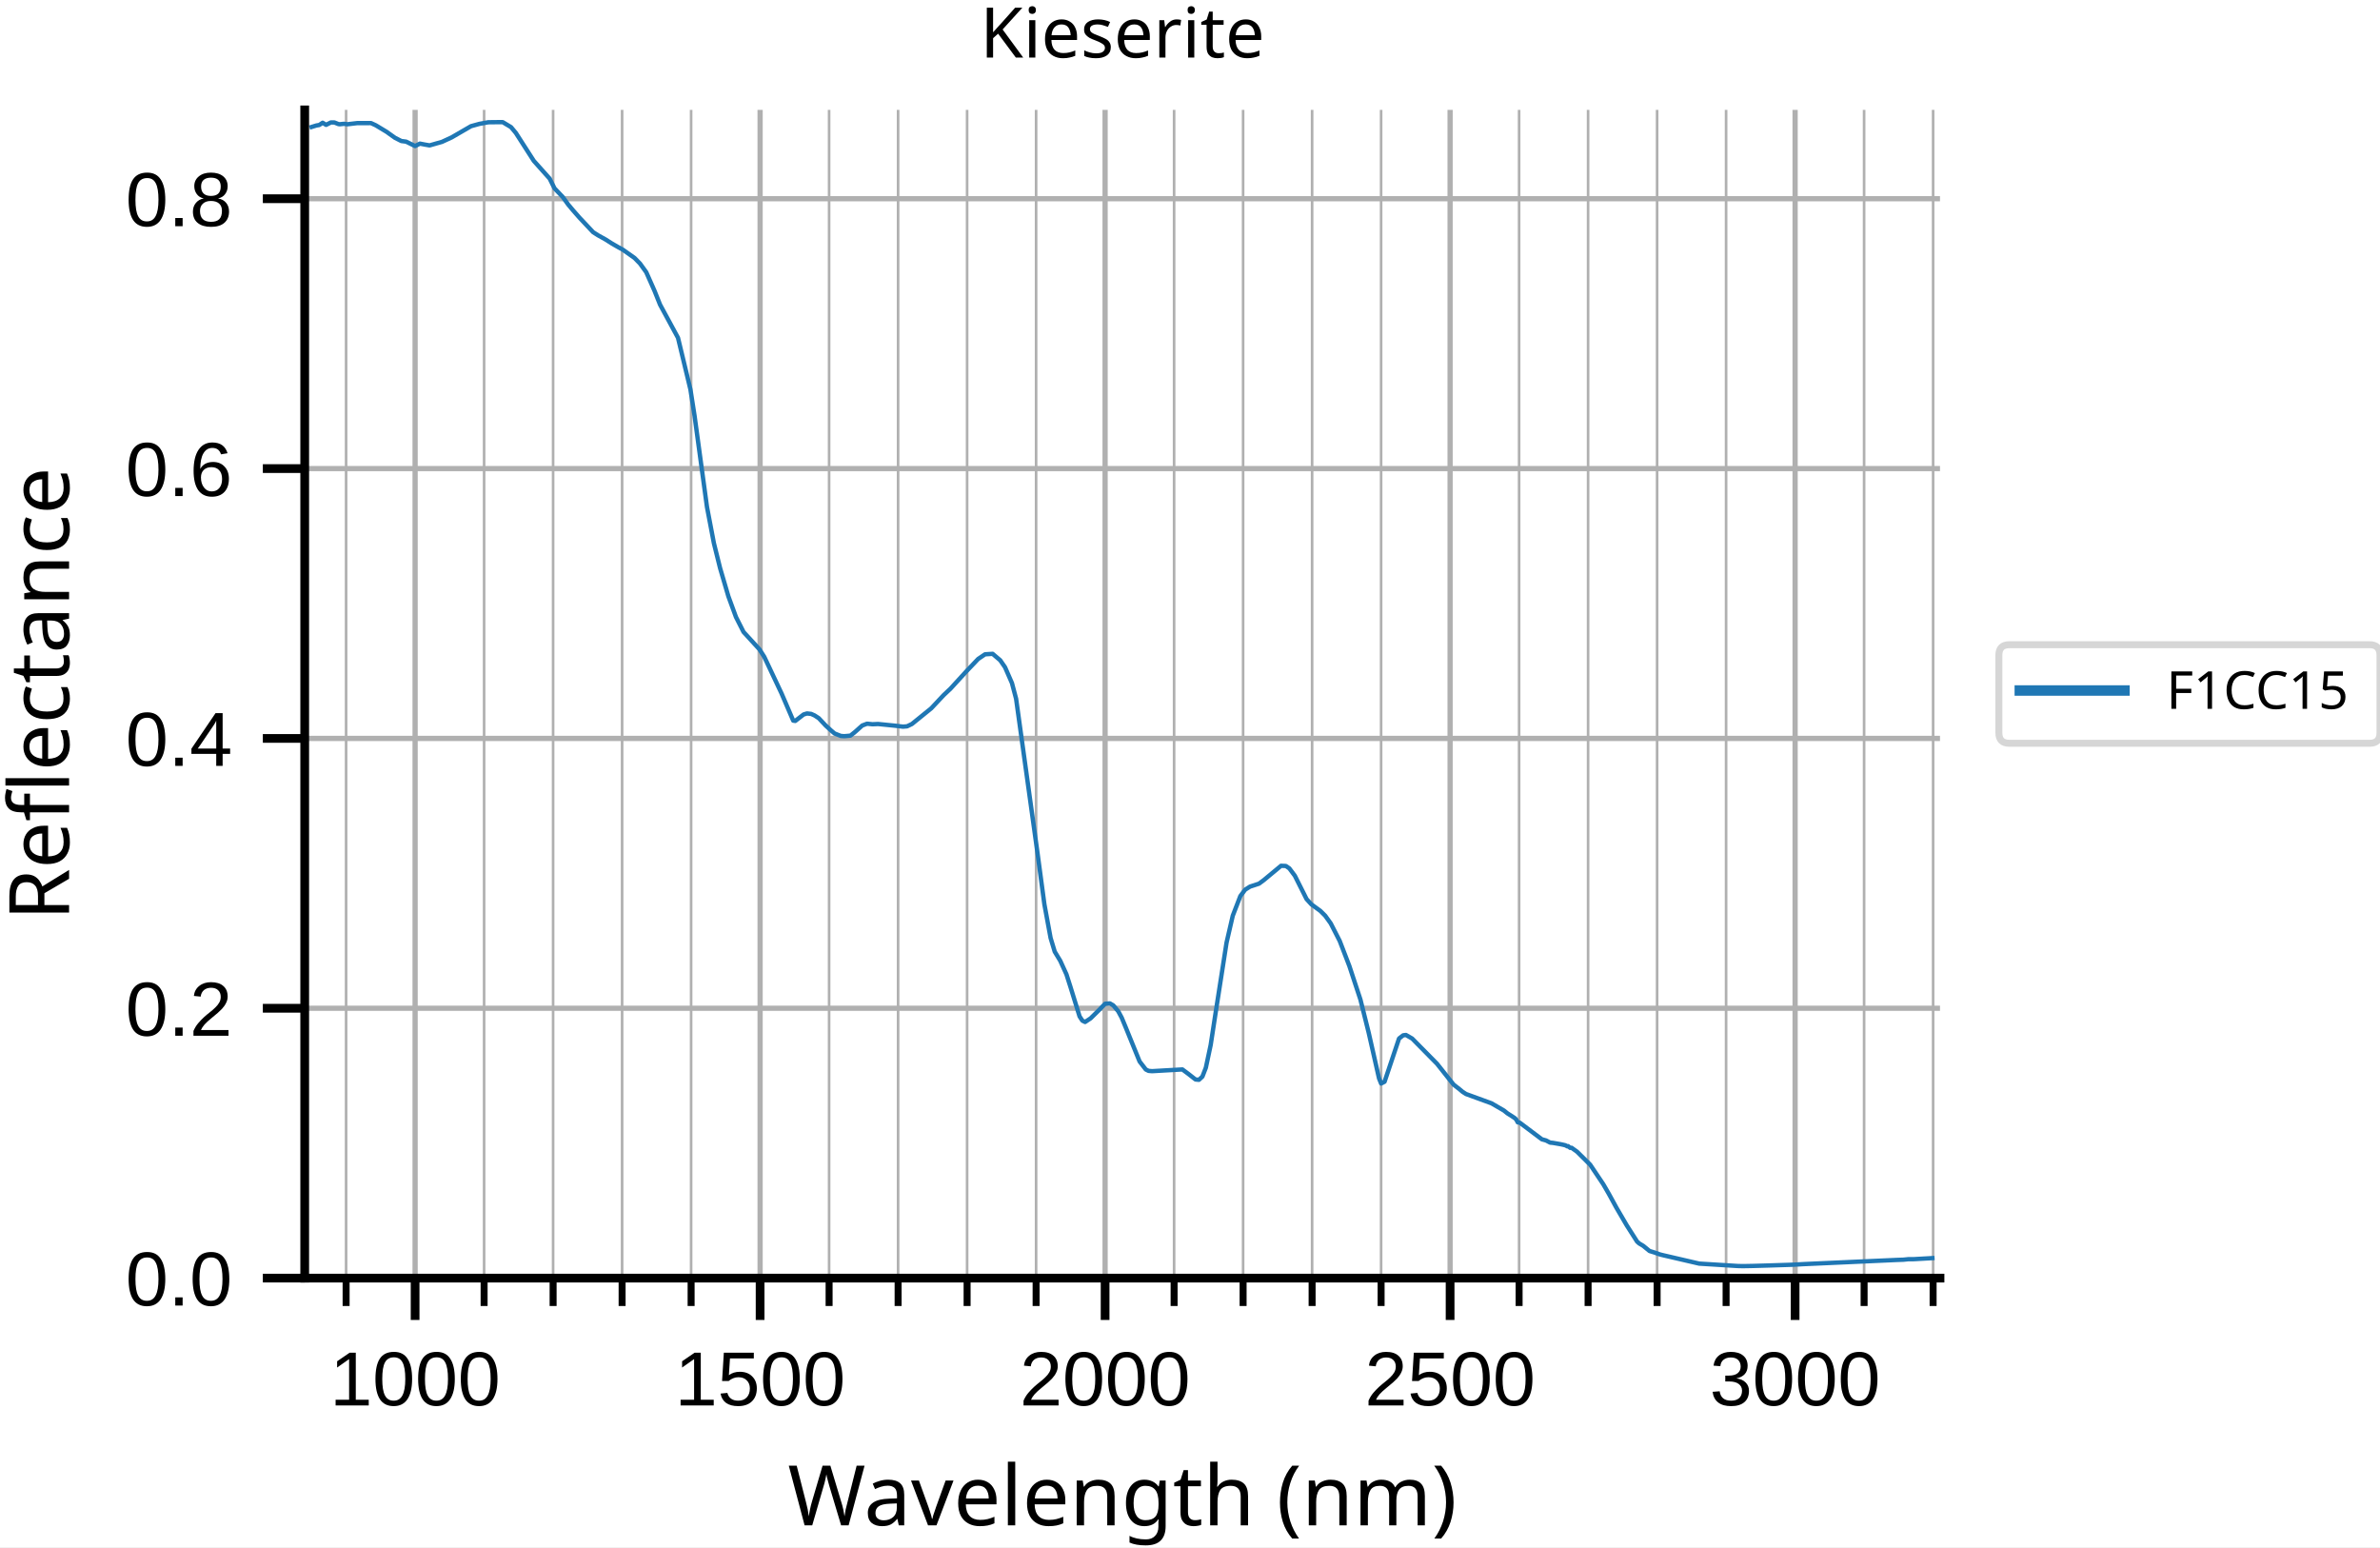
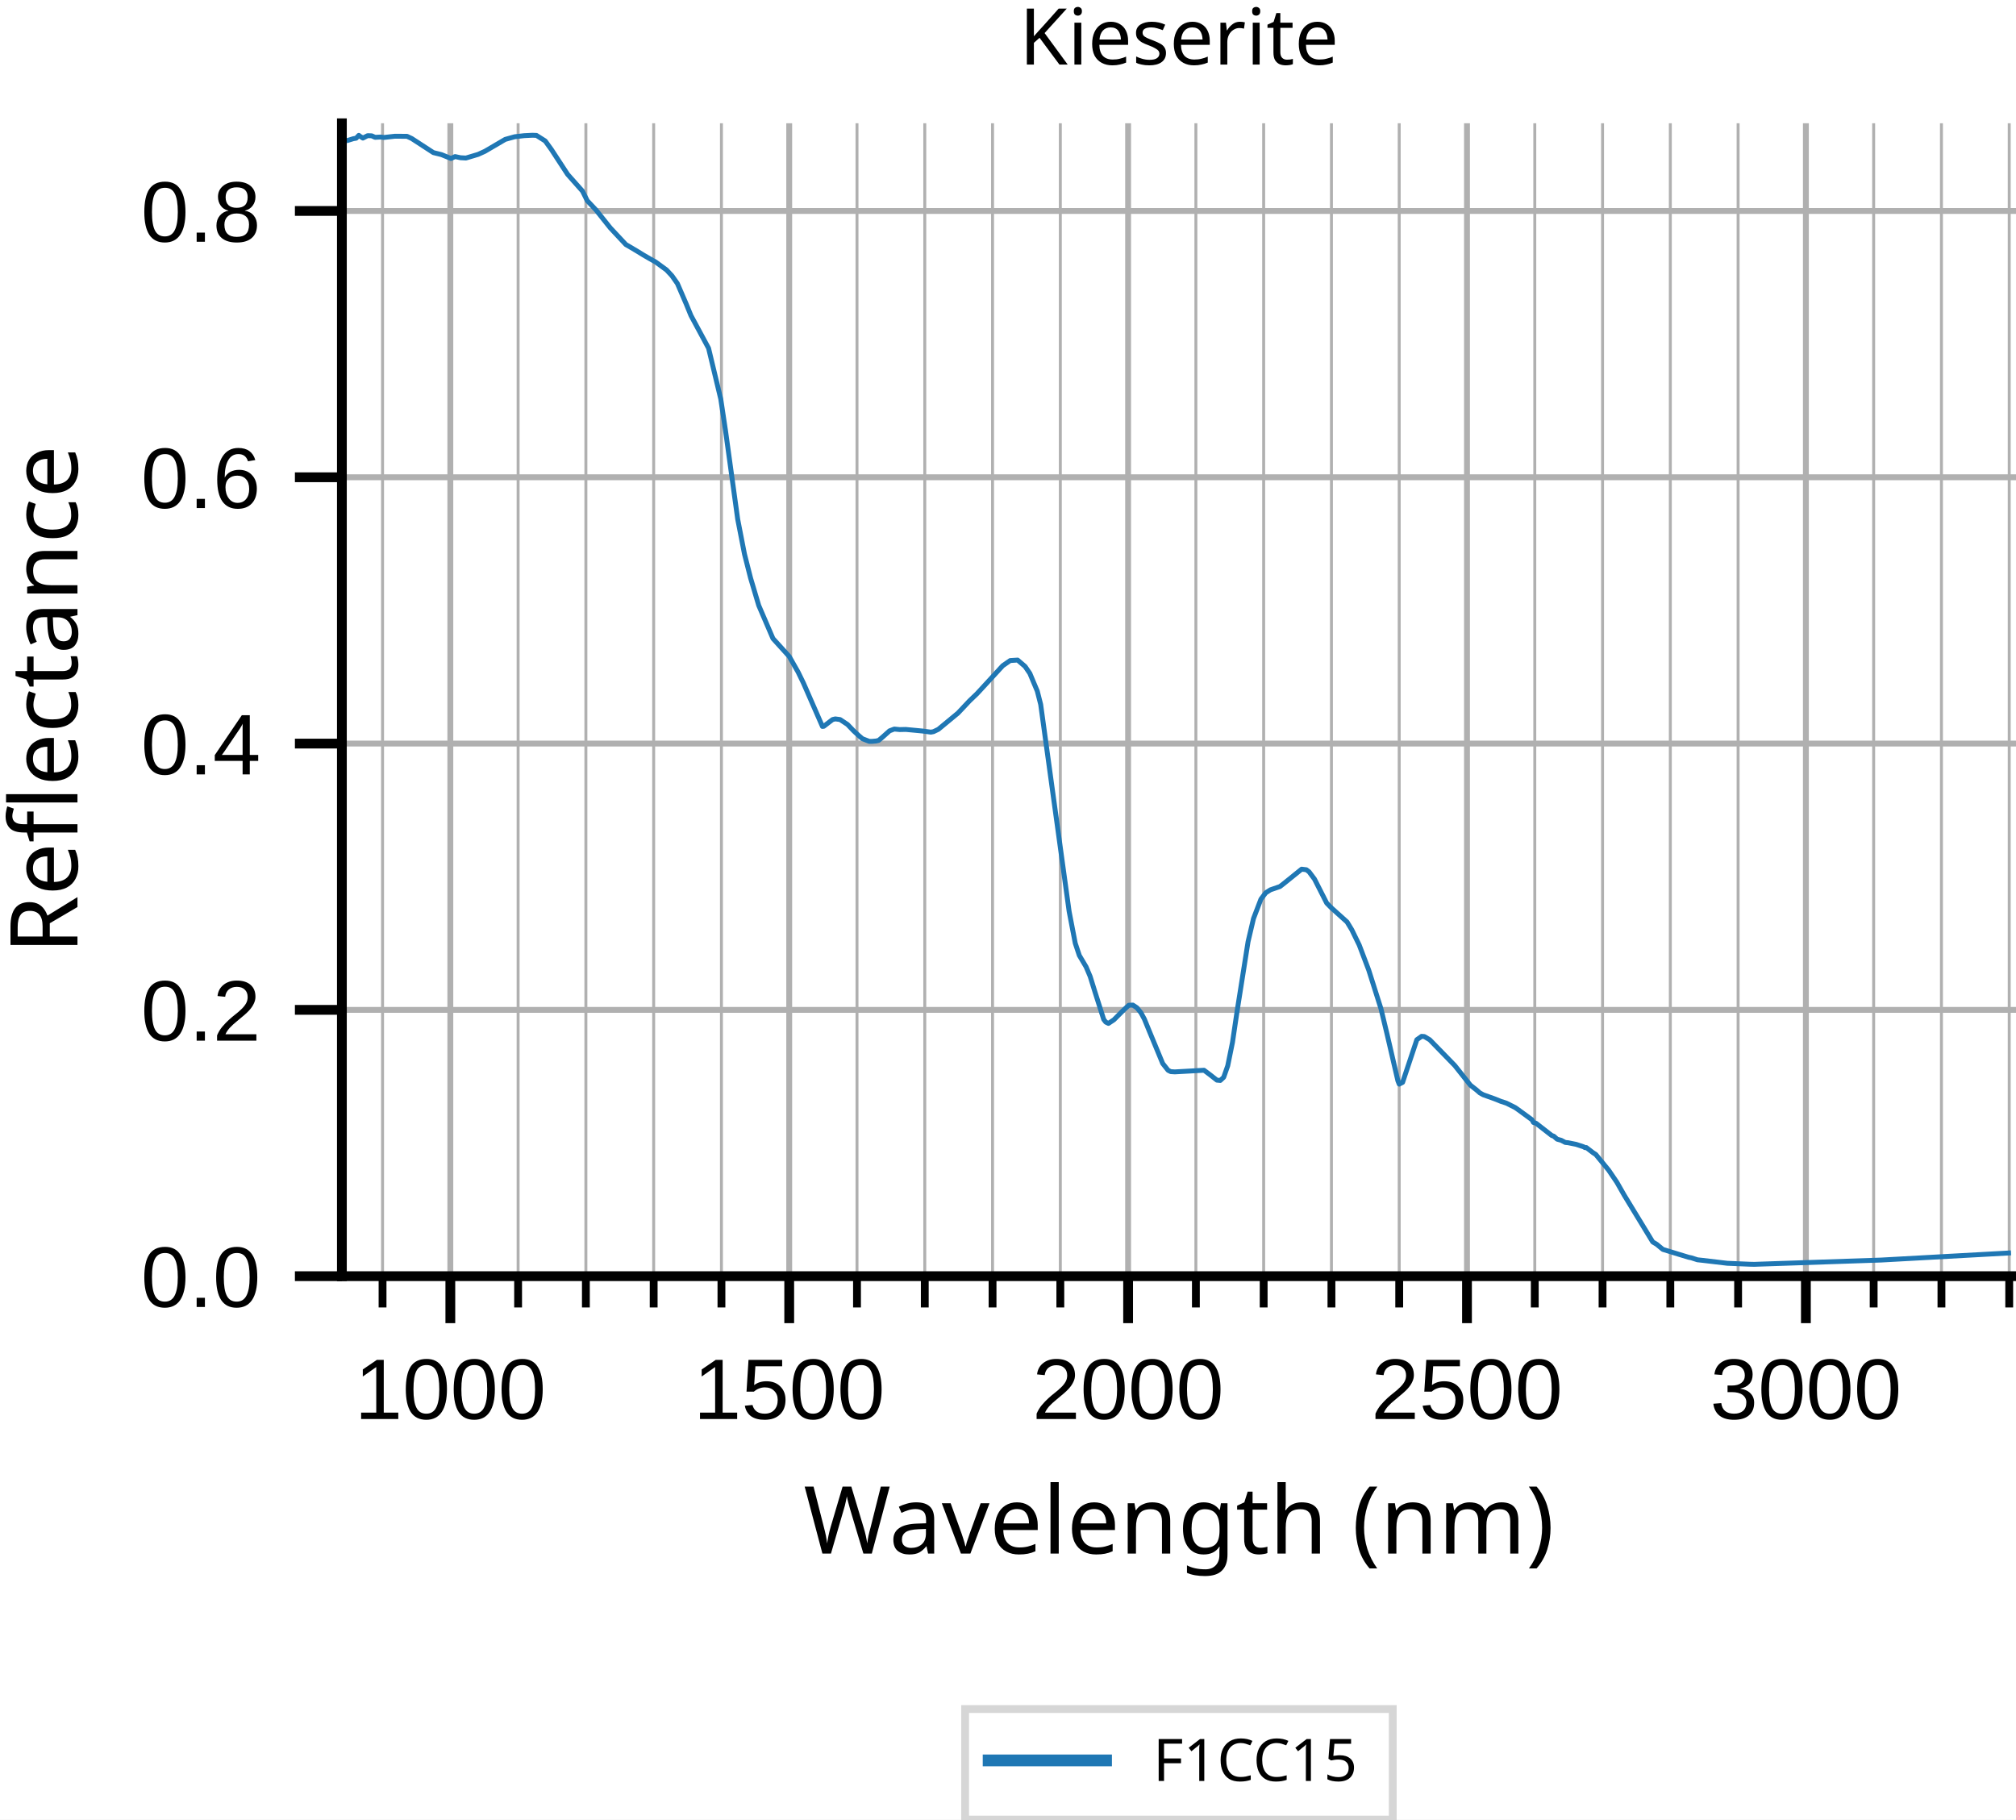
- <svg xmlns="http://www.w3.org/2000/svg" xmlns:xlink="http://www.w3.org/1999/xlink" width="272.854pt" height="177.363pt" viewBox="0 0 272.854 177.363" version="1.1">
+ <svg xmlns="http://www.w3.org/2000/svg" xmlns:xlink="http://www.w3.org/1999/xlink" width="205.989pt" height="185.929pt" viewBox="0 0 205.989 185.929" version="1.1">
  <defs>
    <style type="text/css">*{stroke-linejoin: round; stroke-linecap: butt}</style>
  </defs>
  <g id="figure_1">
    <g id="patch_1">
-       <path d="M 0 177.363  L 272.854 177.363  L 272.854 0  L 0 0  z " style="fill: #ffffff" />
+       <path d="M 0 185.929  L 205.989 185.929  L 205.989 0  L 0 0  z " style="fill: #ffffff" />
    </g>
    <g id="axes_1">
      <g id="patch_2">
-         <path d="M 34.933 146.524  L 222.411 146.524  L 222.411 12.598  L 34.933 12.598  z " style="fill: #ffffff" />
+         <path d="M 34.933 130.398  L 205.989 130.398  L 205.989 12.598  L 34.933 12.598  z " style="fill: #ffffff" />
      </g>
      <g id="matplotlib.axis_1">
        <g id="xtick_1">
          <g id="line2d_1">
-             <path d="M 47.59 146.524  L 47.59 12.598  " clip-path="url(#pbf1f41f7b0)" style="fill: none; stroke: #b0b0b0; stroke-width: 0.6; stroke-linecap: square" />
+             <path d="M 46.014 130.398  L 46.014 12.598  " clip-path="url(#pf1e2e0f430)" style="fill: none; stroke: #b0b0b0; stroke-width: 0.6; stroke-linecap: square" />
          </g>
          <g id="line2d_2">
            <defs>
-               <path id="m49139a54a5" d="M 0 0  L 0 4.8  " style="stroke: #000000" />
+               <path id="mc67150142f" d="M 0 0  L 0 4.8  " style="stroke: #000000" />
            </defs>
            <g>
-               <use xlink:href="#m49139a54a5" x="47.59" y="146.524" style="stroke: #000000" />
+               <use xlink:href="#mc67150142f" x="46.014" y="130.398" style="stroke: #000000" />
            </g>
          </g>
          <g id="text_1">
-             <text style="font: 8.8px 'Arial'; text-anchor: middle" x="47.59" y="161.123" transform="rotate(-0 47.58972 161.1231)">1000</text>
+             <text style="font: 8.8px 'Arial'; text-anchor: middle" x="46.014" y="144.997" transform="rotate(-0 46.01353 144.9971)">1000</text>
          </g>
        </g>
        <g id="xtick_2">
          <g id="line2d_3">
-             <path d="M 87.142 146.524  L 87.142 12.598  " clip-path="url(#pbf1f41f7b0)" style="fill: none; stroke: #b0b0b0; stroke-width: 0.6; stroke-linecap: square" />
+             <path d="M 80.64 130.398  L 80.64 12.598  " clip-path="url(#pf1e2e0f430)" style="fill: none; stroke: #b0b0b0; stroke-width: 0.6; stroke-linecap: square" />
          </g>
          <g id="line2d_4">
            <g>
-               <use xlink:href="#m49139a54a5" x="87.142" y="146.524" style="stroke: #000000" />
+               <use xlink:href="#mc67150142f" x="80.64" y="130.398" style="stroke: #000000" />
            </g>
          </g>
          <g id="text_2">
-             <text style="font: 8.8px 'Arial'; text-anchor: middle" x="87.142" y="161.123" transform="rotate(-0 87.14198 161.1231)">1500</text>
+             <text style="font: 8.8px 'Arial'; text-anchor: middle" x="80.64" y="144.997" transform="rotate(-0 80.64018 144.9971)">1500</text>
          </g>
        </g>
        <g id="xtick_3">
          <g id="line2d_5">
-             <path d="M 126.694 146.524  L 126.694 12.598  " clip-path="url(#pbf1f41f7b0)" style="fill: none; stroke: #b0b0b0; stroke-width: 0.6; stroke-linecap: square" />
+             <path d="M 115.267 130.398  L 115.267 12.598  " clip-path="url(#pf1e2e0f430)" style="fill: none; stroke: #b0b0b0; stroke-width: 0.6; stroke-linecap: square" />
          </g>
          <g id="line2d_6">
            <g>
-               <use xlink:href="#m49139a54a5" x="126.694" y="146.524" style="stroke: #000000" />
+               <use xlink:href="#mc67150142f" x="115.267" y="130.398" style="stroke: #000000" />
            </g>
          </g>
          <g id="text_3">
-             <text style="font: 8.8px 'Arial'; text-anchor: middle" x="126.694" y="161.123" transform="rotate(-0 126.6942 161.1231)">2000</text>
+             <text style="font: 8.8px 'Arial'; text-anchor: middle" x="115.267" y="144.997" transform="rotate(-0 115.2668 144.9971)">2000</text>
          </g>
        </g>
        <g id="xtick_4">
          <g id="line2d_7">
-             <path d="M 166.246 146.524  L 166.246 12.598  " clip-path="url(#pbf1f41f7b0)" style="fill: none; stroke: #b0b0b0; stroke-width: 0.6; stroke-linecap: square" />
+             <path d="M 149.893 130.398  L 149.893 12.598  " clip-path="url(#pf1e2e0f430)" style="fill: none; stroke: #b0b0b0; stroke-width: 0.6; stroke-linecap: square" />
          </g>
          <g id="line2d_8">
            <g>
-               <use xlink:href="#m49139a54a5" x="166.246" y="146.524" style="stroke: #000000" />
+               <use xlink:href="#mc67150142f" x="149.893" y="130.398" style="stroke: #000000" />
            </g>
          </g>
          <g id="text_4">
-             <text style="font: 8.8px 'Arial'; text-anchor: middle" x="166.246" y="161.123" transform="rotate(-0 166.2465 161.1231)">2500</text>
+             <text style="font: 8.8px 'Arial'; text-anchor: middle" x="149.893" y="144.997" transform="rotate(-0 149.8935 144.9971)">2500</text>
          </g>
        </g>
        <g id="xtick_5">
          <g id="line2d_9">
-             <path d="M 205.799 146.524  L 205.799 12.598  " clip-path="url(#pbf1f41f7b0)" style="fill: none; stroke: #b0b0b0; stroke-width: 0.6; stroke-linecap: square" />
+             <path d="M 184.52 130.398  L 184.52 12.598  " clip-path="url(#pf1e2e0f430)" style="fill: none; stroke: #b0b0b0; stroke-width: 0.6; stroke-linecap: square" />
          </g>
          <g id="line2d_10">
            <g>
-               <use xlink:href="#m49139a54a5" x="205.799" y="146.524" style="stroke: #000000" />
+               <use xlink:href="#mc67150142f" x="184.52" y="130.398" style="stroke: #000000" />
            </g>
          </g>
          <g id="text_5">
-             <text style="font: 8.8px 'Arial'; text-anchor: middle" x="205.799" y="161.123" transform="rotate(-0 205.7988 161.1231)">3000</text>
+             <text style="font: 8.8px 'Arial'; text-anchor: middle" x="184.52" y="144.997" transform="rotate(-0 184.5201 144.9971)">3000</text>
          </g>
        </g>
        <g id="xtick_6">
          <g id="line2d_11">
-             <path d="M 39.679 146.524  L 39.679 12.598  " clip-path="url(#pbf1f41f7b0)" style="fill: none; stroke: #b0b0b0; stroke-width: 0.3; stroke-linecap: square" />
+             <path d="M 39.088 130.398  L 39.088 12.598  " clip-path="url(#pf1e2e0f430)" style="fill: none; stroke: #b0b0b0; stroke-width: 0.3; stroke-linecap: square" />
          </g>
          <g id="line2d_12">
            <defs>
-               <path id="m432dbb001c" d="M 0 0  L 0 3.2  " style="stroke: #000000; stroke-width: 0.8" />
+               <path id="mbcbdd2ee97" d="M 0 0  L 0 3.2  " style="stroke: #000000; stroke-width: 0.8" />
            </defs>
            <g>
-               <use xlink:href="#m432dbb001c" x="39.679" y="146.524" style="stroke: #000000; stroke-width: 0.8" />
+               <use xlink:href="#mbcbdd2ee97" x="39.088" y="130.398" style="stroke: #000000; stroke-width: 0.8" />
            </g>
          </g>
        </g>
        <g id="xtick_7">
          <g id="line2d_13">
-             <path d="M 55.5 146.524  L 55.5 12.598  " clip-path="url(#pbf1f41f7b0)" style="fill: none; stroke: #b0b0b0; stroke-width: 0.3; stroke-linecap: square" />
+             <path d="M 52.939 130.398  L 52.939 12.598  " clip-path="url(#pf1e2e0f430)" style="fill: none; stroke: #b0b0b0; stroke-width: 0.3; stroke-linecap: square" />
          </g>
          <g id="line2d_14">
            <g>
-               <use xlink:href="#m432dbb001c" x="55.5" y="146.524" style="stroke: #000000; stroke-width: 0.8" />
+               <use xlink:href="#mbcbdd2ee97" x="52.939" y="130.398" style="stroke: #000000; stroke-width: 0.8" />
            </g>
          </g>
        </g>
        <g id="xtick_8">
          <g id="line2d_15">
-             <path d="M 63.411 146.524  L 63.411 12.598  " clip-path="url(#pbf1f41f7b0)" style="fill: none; stroke: #b0b0b0; stroke-width: 0.3; stroke-linecap: square" />
+             <path d="M 59.864 130.398  L 59.864 12.598  " clip-path="url(#pf1e2e0f430)" style="fill: none; stroke: #b0b0b0; stroke-width: 0.3; stroke-linecap: square" />
          </g>
          <g id="line2d_16">
            <g>
-               <use xlink:href="#m432dbb001c" x="63.411" y="146.524" style="stroke: #000000; stroke-width: 0.8" />
+               <use xlink:href="#mbcbdd2ee97" x="59.864" y="130.398" style="stroke: #000000; stroke-width: 0.8" />
            </g>
          </g>
        </g>
        <g id="xtick_9">
          <g id="line2d_17">
-             <path d="M 71.321 146.524  L 71.321 12.598  " clip-path="url(#pbf1f41f7b0)" style="fill: none; stroke: #b0b0b0; stroke-width: 0.3; stroke-linecap: square" />
+             <path d="M 66.79 130.398  L 66.79 12.598  " clip-path="url(#pf1e2e0f430)" style="fill: none; stroke: #b0b0b0; stroke-width: 0.3; stroke-linecap: square" />
          </g>
          <g id="line2d_18">
            <g>
-               <use xlink:href="#m432dbb001c" x="71.321" y="146.524" style="stroke: #000000; stroke-width: 0.8" />
+               <use xlink:href="#mbcbdd2ee97" x="66.79" y="130.398" style="stroke: #000000; stroke-width: 0.8" />
            </g>
          </g>
        </g>
        <g id="xtick_10">
          <g id="line2d_19">
-             <path d="M 79.232 146.524  L 79.232 12.598  " clip-path="url(#pbf1f41f7b0)" style="fill: none; stroke: #b0b0b0; stroke-width: 0.3; stroke-linecap: square" />
+             <path d="M 73.715 130.398  L 73.715 12.598  " clip-path="url(#pf1e2e0f430)" style="fill: none; stroke: #b0b0b0; stroke-width: 0.3; stroke-linecap: square" />
          </g>
          <g id="line2d_20">
            <g>
-               <use xlink:href="#m432dbb001c" x="79.232" y="146.524" style="stroke: #000000; stroke-width: 0.8" />
+               <use xlink:href="#mbcbdd2ee97" x="73.715" y="130.398" style="stroke: #000000; stroke-width: 0.8" />
            </g>
          </g>
        </g>
        <g id="xtick_11">
          <g id="line2d_21">
-             <path d="M 95.052 146.524  L 95.052 12.598  " clip-path="url(#pbf1f41f7b0)" style="fill: none; stroke: #b0b0b0; stroke-width: 0.3; stroke-linecap: square" />
+             <path d="M 87.566 130.398  L 87.566 12.598  " clip-path="url(#pf1e2e0f430)" style="fill: none; stroke: #b0b0b0; stroke-width: 0.3; stroke-linecap: square" />
          </g>
          <g id="line2d_22">
            <g>
-               <use xlink:href="#m432dbb001c" x="95.052" y="146.524" style="stroke: #000000; stroke-width: 0.8" />
+               <use xlink:href="#mbcbdd2ee97" x="87.566" y="130.398" style="stroke: #000000; stroke-width: 0.8" />
            </g>
          </g>
        </g>
        <g id="xtick_12">
          <g id="line2d_23">
-             <path d="M 102.963 146.524  L 102.963 12.598  " clip-path="url(#pbf1f41f7b0)" style="fill: none; stroke: #b0b0b0; stroke-width: 0.3; stroke-linecap: square" />
+             <path d="M 94.491 130.398  L 94.491 12.598  " clip-path="url(#pf1e2e0f430)" style="fill: none; stroke: #b0b0b0; stroke-width: 0.3; stroke-linecap: square" />
          </g>
          <g id="line2d_24">
            <g>
-               <use xlink:href="#m432dbb001c" x="102.963" y="146.524" style="stroke: #000000; stroke-width: 0.8" />
+               <use xlink:href="#mbcbdd2ee97" x="94.491" y="130.398" style="stroke: #000000; stroke-width: 0.8" />
            </g>
          </g>
        </g>
        <g id="xtick_13">
          <g id="line2d_25">
-             <path d="M 110.873 146.524  L 110.873 12.598  " clip-path="url(#pbf1f41f7b0)" style="fill: none; stroke: #b0b0b0; stroke-width: 0.3; stroke-linecap: square" />
+             <path d="M 101.416 130.398  L 101.416 12.598  " clip-path="url(#pf1e2e0f430)" style="fill: none; stroke: #b0b0b0; stroke-width: 0.3; stroke-linecap: square" />
          </g>
          <g id="line2d_26">
            <g>
-               <use xlink:href="#m432dbb001c" x="110.873" y="146.524" style="stroke: #000000; stroke-width: 0.8" />
+               <use xlink:href="#mbcbdd2ee97" x="101.416" y="130.398" style="stroke: #000000; stroke-width: 0.8" />
            </g>
          </g>
        </g>
        <g id="xtick_14">
          <g id="line2d_27">
-             <path d="M 118.784 146.524  L 118.784 12.598  " clip-path="url(#pbf1f41f7b0)" style="fill: none; stroke: #b0b0b0; stroke-width: 0.3; stroke-linecap: square" />
+             <path d="M 108.341 130.398  L 108.341 12.598  " clip-path="url(#pf1e2e0f430)" style="fill: none; stroke: #b0b0b0; stroke-width: 0.3; stroke-linecap: square" />
          </g>
          <g id="line2d_28">
            <g>
-               <use xlink:href="#m432dbb001c" x="118.784" y="146.524" style="stroke: #000000; stroke-width: 0.8" />
+               <use xlink:href="#mbcbdd2ee97" x="108.341" y="130.398" style="stroke: #000000; stroke-width: 0.8" />
            </g>
          </g>
        </g>
        <g id="xtick_15">
          <g id="line2d_29">
-             <path d="M 134.605 146.524  L 134.605 12.598  " clip-path="url(#pbf1f41f7b0)" style="fill: none; stroke: #b0b0b0; stroke-width: 0.3; stroke-linecap: square" />
+             <path d="M 122.192 130.398  L 122.192 12.598  " clip-path="url(#pf1e2e0f430)" style="fill: none; stroke: #b0b0b0; stroke-width: 0.3; stroke-linecap: square" />
          </g>
          <g id="line2d_30">
            <g>
-               <use xlink:href="#m432dbb001c" x="134.605" y="146.524" style="stroke: #000000; stroke-width: 0.8" />
+               <use xlink:href="#mbcbdd2ee97" x="122.192" y="130.398" style="stroke: #000000; stroke-width: 0.8" />
            </g>
          </g>
        </g>
        <g id="xtick_16">
          <g id="line2d_31">
-             <path d="M 142.515 146.524  L 142.515 12.598  " clip-path="url(#pbf1f41f7b0)" style="fill: none; stroke: #b0b0b0; stroke-width: 0.3; stroke-linecap: square" />
+             <path d="M 129.117 130.398  L 129.117 12.598  " clip-path="url(#pf1e2e0f430)" style="fill: none; stroke: #b0b0b0; stroke-width: 0.3; stroke-linecap: square" />
          </g>
          <g id="line2d_32">
            <g>
-               <use xlink:href="#m432dbb001c" x="142.515" y="146.524" style="stroke: #000000; stroke-width: 0.8" />
+               <use xlink:href="#mbcbdd2ee97" x="129.117" y="130.398" style="stroke: #000000; stroke-width: 0.8" />
            </g>
          </g>
        </g>
        <g id="xtick_17">
          <g id="line2d_33">
-             <path d="M 150.426 146.524  L 150.426 12.598  " clip-path="url(#pbf1f41f7b0)" style="fill: none; stroke: #b0b0b0; stroke-width: 0.3; stroke-linecap: square" />
+             <path d="M 136.043 130.398  L 136.043 12.598  " clip-path="url(#pf1e2e0f430)" style="fill: none; stroke: #b0b0b0; stroke-width: 0.3; stroke-linecap: square" />
          </g>
          <g id="line2d_34">
            <g>
-               <use xlink:href="#m432dbb001c" x="150.426" y="146.524" style="stroke: #000000; stroke-width: 0.8" />
+               <use xlink:href="#mbcbdd2ee97" x="136.043" y="130.398" style="stroke: #000000; stroke-width: 0.8" />
            </g>
          </g>
        </g>
        <g id="xtick_18">
          <g id="line2d_35">
-             <path d="M 158.336 146.524  L 158.336 12.598  " clip-path="url(#pbf1f41f7b0)" style="fill: none; stroke: #b0b0b0; stroke-width: 0.3; stroke-linecap: square" />
+             <path d="M 142.968 130.398  L 142.968 12.598  " clip-path="url(#pf1e2e0f430)" style="fill: none; stroke: #b0b0b0; stroke-width: 0.3; stroke-linecap: square" />
          </g>
          <g id="line2d_36">
            <g>
-               <use xlink:href="#m432dbb001c" x="158.336" y="146.524" style="stroke: #000000; stroke-width: 0.8" />
+               <use xlink:href="#mbcbdd2ee97" x="142.968" y="130.398" style="stroke: #000000; stroke-width: 0.8" />
            </g>
          </g>
        </g>
        <g id="xtick_19">
          <g id="line2d_37">
-             <path d="M 174.157 146.524  L 174.157 12.598  " clip-path="url(#pbf1f41f7b0)" style="fill: none; stroke: #b0b0b0; stroke-width: 0.3; stroke-linecap: square" />
+             <path d="M 156.819 130.398  L 156.819 12.598  " clip-path="url(#pf1e2e0f430)" style="fill: none; stroke: #b0b0b0; stroke-width: 0.3; stroke-linecap: square" />
          </g>
          <g id="line2d_38">
            <g>
-               <use xlink:href="#m432dbb001c" x="174.157" y="146.524" style="stroke: #000000; stroke-width: 0.8" />
+               <use xlink:href="#mbcbdd2ee97" x="156.819" y="130.398" style="stroke: #000000; stroke-width: 0.8" />
            </g>
          </g>
        </g>
        <g id="xtick_20">
          <g id="line2d_39">
-             <path d="M 182.067 146.524  L 182.067 12.598  " clip-path="url(#pbf1f41f7b0)" style="fill: none; stroke: #b0b0b0; stroke-width: 0.3; stroke-linecap: square" />
+             <path d="M 163.744 130.398  L 163.744 12.598  " clip-path="url(#pf1e2e0f430)" style="fill: none; stroke: #b0b0b0; stroke-width: 0.3; stroke-linecap: square" />
          </g>
          <g id="line2d_40">
            <g>
-               <use xlink:href="#m432dbb001c" x="182.067" y="146.524" style="stroke: #000000; stroke-width: 0.8" />
+               <use xlink:href="#mbcbdd2ee97" x="163.744" y="130.398" style="stroke: #000000; stroke-width: 0.8" />
            </g>
          </g>
        </g>
        <g id="xtick_21">
          <g id="line2d_41">
-             <path d="M 189.978 146.524  L 189.978 12.598  " clip-path="url(#pbf1f41f7b0)" style="fill: none; stroke: #b0b0b0; stroke-width: 0.3; stroke-linecap: square" />
+             <path d="M 170.669 130.398  L 170.669 12.598  " clip-path="url(#pf1e2e0f430)" style="fill: none; stroke: #b0b0b0; stroke-width: 0.3; stroke-linecap: square" />
          </g>
          <g id="line2d_42">
            <g>
-               <use xlink:href="#m432dbb001c" x="189.978" y="146.524" style="stroke: #000000; stroke-width: 0.8" />
+               <use xlink:href="#mbcbdd2ee97" x="170.669" y="130.398" style="stroke: #000000; stroke-width: 0.8" />
            </g>
          </g>
        </g>
        <g id="xtick_22">
          <g id="line2d_43">
-             <path d="M 197.888 146.524  L 197.888 12.598  " clip-path="url(#pbf1f41f7b0)" style="fill: none; stroke: #b0b0b0; stroke-width: 0.3; stroke-linecap: square" />
+             <path d="M 177.595 130.398  L 177.595 12.598  " clip-path="url(#pf1e2e0f430)" style="fill: none; stroke: #b0b0b0; stroke-width: 0.3; stroke-linecap: square" />
          </g>
          <g id="line2d_44">
            <g>
-               <use xlink:href="#m432dbb001c" x="197.888" y="146.524" style="stroke: #000000; stroke-width: 0.8" />
+               <use xlink:href="#mbcbdd2ee97" x="177.595" y="130.398" style="stroke: #000000; stroke-width: 0.8" />
            </g>
          </g>
        </g>
        <g id="xtick_23">
          <g id="line2d_45">
-             <path d="M 213.709 146.524  L 213.709 12.598  " clip-path="url(#pbf1f41f7b0)" style="fill: none; stroke: #b0b0b0; stroke-width: 0.3; stroke-linecap: square" />
+             <path d="M 191.445 130.398  L 191.445 12.598  " clip-path="url(#pf1e2e0f430)" style="fill: none; stroke: #b0b0b0; stroke-width: 0.3; stroke-linecap: square" />
          </g>
          <g id="line2d_46">
            <g>
-               <use xlink:href="#m432dbb001c" x="213.709" y="146.524" style="stroke: #000000; stroke-width: 0.8" />
+               <use xlink:href="#mbcbdd2ee97" x="191.445" y="130.398" style="stroke: #000000; stroke-width: 0.8" />
            </g>
          </g>
        </g>
        <g id="xtick_24">
          <g id="line2d_47">
-             <path d="M 221.62 146.524  L 221.62 12.598  " clip-path="url(#pbf1f41f7b0)" style="fill: none; stroke: #b0b0b0; stroke-width: 0.3; stroke-linecap: square" />
+             <path d="M 198.371 130.398  L 198.371 12.598  " clip-path="url(#pf1e2e0f430)" style="fill: none; stroke: #b0b0b0; stroke-width: 0.3; stroke-linecap: square" />
          </g>
          <g id="line2d_48">
            <g>
-               <use xlink:href="#m432dbb001c" x="221.62" y="146.524" style="stroke: #000000; stroke-width: 0.8" />
+               <use xlink:href="#mbcbdd2ee97" x="198.371" y="130.398" style="stroke: #000000; stroke-width: 0.8" />
+             </g>
+           </g>
+         </g>
+         <g id="xtick_25">
+           <g id="line2d_49">
+             <path d="M 205.296 130.398  L 205.296 12.598  " clip-path="url(#pf1e2e0f430)" style="fill: none; stroke: #b0b0b0; stroke-width: 0.3; stroke-linecap: square" />
+           </g>
+           <g id="line2d_50">
+             <g>
+               <use xlink:href="#mbcbdd2ee97" x="205.296" y="130.398" style="stroke: #000000; stroke-width: 0.8" />
            </g>
          </g>
        </g>
        <g id="text_6">
-           <text style="font: 9.6px 'Futura', sans-serif; text-anchor: middle" x="128.672" y="174.869" transform="rotate(-0 128.6719 174.8686)">Wavelength (nm)</text>
+           <text style="font: 9.6px 'Futura', sans-serif; text-anchor: middle" x="120.461" y="158.743" transform="rotate(-0 120.4608 158.7426)">Wavelength (nm)</text>
        </g>
      </g>
      <g id="matplotlib.axis_2">
        <g id="ytick_1">
-           <g id="line2d_49">
-             <path d="M 34.933 146.524  L 222.411 146.524  " clip-path="url(#pbf1f41f7b0)" style="fill: none; stroke: #b0b0b0; stroke-width: 0.6; stroke-linecap: square" />
-           </g>
-           <g id="line2d_50">
+           <g id="line2d_51">
+             <path d="M 34.933 130.398  L 205.989 130.398  " clip-path="url(#pf1e2e0f430)" style="fill: none; stroke: #b0b0b0; stroke-width: 0.6; stroke-linecap: square" />
+           </g>
+           <g id="line2d_52">
            <defs>
-               <path id="mb77c9fce59" d="M 0 0  L -4.8 0  " style="stroke: #000000" />
+               <path id="m4538ff2041" d="M 0 0  L -4.8 0  " style="stroke: #000000" />
            </defs>
            <g>
-               <use xlink:href="#mb77c9fce59" x="34.933" y="146.524" style="stroke: #000000" />
+               <use xlink:href="#m4538ff2041" x="34.933" y="130.398" style="stroke: #000000" />
            </g>
          </g>
          <g id="text_7">
-             <text style="font: 8.8px 'Arial'; text-anchor: end" x="26.633" y="149.674" transform="rotate(-0 26.633 149.6736)">0.0</text>
+             <text style="font: 8.8px 'Arial'; text-anchor: end" x="26.633" y="133.548" transform="rotate(-0 26.633 133.5476)">0.0</text>
          </g>
        </g>
        <g id="ytick_2">
-           <g id="line2d_51">
-             <path d="M 34.933 115.589  L 222.411 115.589  " clip-path="url(#pbf1f41f7b0)" style="fill: none; stroke: #b0b0b0; stroke-width: 0.6; stroke-linecap: square" />
-           </g>
-           <g id="line2d_52">
-             <g>
-               <use xlink:href="#mb77c9fce59" x="34.933" y="115.589" style="stroke: #000000" />
+           <g id="line2d_53">
+             <path d="M 34.933 103.188  L 205.989 103.188  " clip-path="url(#pf1e2e0f430)" style="fill: none; stroke: #b0b0b0; stroke-width: 0.6; stroke-linecap: square" />
+           </g>
+           <g id="line2d_54">
+             <g>
+               <use xlink:href="#m4538ff2041" x="34.933" y="103.188" style="stroke: #000000" />
            </g>
          </g>
          <g id="text_8">
-             <text style="font: 8.8px 'Arial'; text-anchor: end" x="26.633" y="118.738" transform="rotate(-0 26.633 118.7383)">0.2</text>
+             <text style="font: 8.8px 'Arial'; text-anchor: end" x="26.633" y="106.337" transform="rotate(-0 26.633 106.3372)">0.2</text>
          </g>
        </g>
        <g id="ytick_3">
-           <g id="line2d_53">
-             <path d="M 34.933 84.654  L 222.411 84.654  " clip-path="url(#pbf1f41f7b0)" style="fill: none; stroke: #b0b0b0; stroke-width: 0.6; stroke-linecap: square" />
-           </g>
-           <g id="line2d_54">
-             <g>
-               <use xlink:href="#mb77c9fce59" x="34.933" y="84.654" style="stroke: #000000" />
+           <g id="line2d_55">
+             <path d="M 34.933 75.977  L 205.989 75.977  " clip-path="url(#pf1e2e0f430)" style="fill: none; stroke: #b0b0b0; stroke-width: 0.6; stroke-linecap: square" />
+           </g>
+           <g id="line2d_56">
+             <g>
+               <use xlink:href="#m4538ff2041" x="34.933" y="75.977" style="stroke: #000000" />
            </g>
          </g>
          <g id="text_9">
-             <text style="font: 8.8px 'Arial'; text-anchor: end" x="26.633" y="87.803" transform="rotate(-0 26.633 87.80299)">0.4</text>
+             <text style="font: 8.8px 'Arial'; text-anchor: end" x="26.633" y="79.127" transform="rotate(-0 26.633 79.12678)">0.4</text>
          </g>
        </g>
        <g id="ytick_4">
-           <g id="line2d_55">
-             <path d="M 34.933 53.718  L 222.411 53.718  " clip-path="url(#pbf1f41f7b0)" style="fill: none; stroke: #b0b0b0; stroke-width: 0.6; stroke-linecap: square" />
-           </g>
-           <g id="line2d_56">
-             <g>
-               <use xlink:href="#mb77c9fce59" x="34.933" y="53.718" style="stroke: #000000" />
+           <g id="line2d_57">
+             <path d="M 34.933 48.767  L 205.989 48.767  " clip-path="url(#pf1e2e0f430)" style="fill: none; stroke: #b0b0b0; stroke-width: 0.6; stroke-linecap: square" />
+           </g>
+           <g id="line2d_58">
+             <g>
+               <use xlink:href="#m4538ff2041" x="34.933" y="48.767" style="stroke: #000000" />
            </g>
          </g>
          <g id="text_10">
-             <text style="font: 8.8px 'Arial'; text-anchor: end" x="26.633" y="56.868" transform="rotate(-0 26.633 56.86767)">0.6</text>
+             <text style="font: 8.8px 'Arial'; text-anchor: end" x="26.633" y="51.916" transform="rotate(-0 26.633 51.91636)">0.6</text>
          </g>
        </g>
        <g id="ytick_5">
-           <g id="line2d_57">
-             <path d="M 34.933 22.783  L 222.411 22.783  " clip-path="url(#pbf1f41f7b0)" style="fill: none; stroke: #b0b0b0; stroke-width: 0.6; stroke-linecap: square" />
-           </g>
-           <g id="line2d_58">
-             <g>
-               <use xlink:href="#mb77c9fce59" x="34.933" y="22.783" style="stroke: #000000" />
+           <g id="line2d_59">
+             <path d="M 34.933 21.556  L 205.989 21.556  " clip-path="url(#pf1e2e0f430)" style="fill: none; stroke: #b0b0b0; stroke-width: 0.6; stroke-linecap: square" />
+           </g>
+           <g id="line2d_60">
+             <g>
+               <use xlink:href="#m4538ff2041" x="34.933" y="21.556" style="stroke: #000000" />
            </g>
          </g>
          <g id="text_11">
-             <text style="font: 8.8px 'Arial'; text-anchor: end" x="26.633" y="25.932" transform="rotate(-0 26.633 25.93235)">0.8</text>
+             <text style="font: 8.8px 'Arial'; text-anchor: end" x="26.633" y="24.706" transform="rotate(-0 26.633 24.70594)">0.8</text>
          </g>
        </g>
        <g id="text_12">
-           <text style="font: 9.6px 'Futura', sans-serif; text-anchor: middle" x="7.917" y="79.561" transform="rotate(-90 7.917 79.56085)">Reflectance</text>
-         </g>
-       </g>
-       <g id="line2d_59">
-         <path d="M 35.724 14.554  L 36.278 14.384  L 36.594 14.332  L 36.99 14.073  L 37.385 14.314  L 37.939 14.035  L 38.334 14.04  L 38.809 14.228  L 38.967 14.242  L 39.442 14.193  L 39.837 14.245  L 40.945 14.114  L 42.527 14.109  L 43.081 14.364  L 44.346 15.128  L 44.584 15.302  L 45.296 15.806  L 46.008 16.166  L 46.561 16.239  L 47.59 16.743  L 48.143 16.464  L 48.697 16.573  L 49.251 16.668  L 50.675 16.262  L 51.782 15.751  L 53.997 14.467  L 54.946 14.204  L 55.975 14.016  L 57.082 14.004  L 57.636 14.003  L 58.585 14.575  L 59.139 15.239  L 61.196 18.441  L 63.015 20.476  L 63.569 21.588  L 64.518 22.586  L 65.151 23.462  L 65.705 24.121  L 66.417 24.935  L 67.999 26.616  L 68.552 26.97  L 69.423 27.455  L 70.135 27.907  L 70.846 28.318  L 71.4 28.622  L 72.745 29.572  L 73.378 30.22  L 74.09 31.21  L 75.039 33.346  L 75.672 34.926  L 77.729 38.726  L 79.152 44.634  L 79.627 47.669  L 81.051 58.118  L 81.842 62.265  L 82.554 65.13  L 83.503 68.361  L 84.373 70.732  L 85.243 72.451  L 87.063 74.434  L 87.617 75.296  L 89.594 79.485  L 90.939 82.613  L 91.176 82.647  L 92.126 81.909  L 92.521 81.791  L 92.996 81.844  L 93.391 82.023  L 93.866 82.333  L 94.657 83.174  L 95.29 83.755  L 95.685 84.09  L 96.397 84.368  L 96.793 84.397  L 97.267 84.356  L 97.505 84.331  L 98.058 83.883  L 98.849 83.175  L 99.403 82.967  L 100.036 83.029  L 100.669 83  L 102.646 83.199  L 103.517 83.304  L 103.991 83.266  L 104.545 83  L 106.76 81.206  L 108.184 79.69  L 108.975 78.943  L 110.794 76.958  L 112.139 75.544  L 112.93 75.01  L 113.8 74.955  L 114.67 75.695  L 115.224 76.499  L 116.015 78.309  L 116.49 80.103  L 118.942 97.777  L 119.733 103.669  L 120.445 107.53  L 120.92 109.101  L 121.552 110.144  L 122.264 111.705  L 122.739 113.194  L 123.767 116.52  L 124.084 117.006  L 124.4 117.162  L 125.033 116.742  L 125.982 115.808  L 126.694 115.075  L 127.248 115.032  L 127.643 115.27  L 128.197 115.927  L 128.593 116.661  L 129.067 117.802  L 130.649 121.688  L 131.361 122.609  L 131.678 122.765  L 132.073 122.8  L 135.554 122.602  L 136.266 123.132  L 137.057 123.753  L 137.452 123.79  L 137.848 123.423  L 138.243 122.404  L 138.797 119.801  L 139.351 116.192  L 140.617 108.065  L 141.329 104.982  L 142.199 102.726  L 142.752 101.993  L 143.306 101.643  L 144.335 101.305  L 144.888 100.896  L 146.866 99.253  L 147.42 99.278  L 147.815 99.551  L 148.448 100.396  L 149.793 103.075  L 150.346 103.678  L 151.375 104.43  L 151.929 104.98  L 152.561 105.859  L 153.59 107.87  L 154.697 110.745  L 155.963 114.585  L 156.912 118.388  L 158.099 123.623  L 158.336 124.216  L 158.415 124.175  L 158.732 124.011  L 160.393 119.055  L 160.867 118.688  L 161.184 118.651  L 161.896 119.061  L 164.744 121.947  L 166.642 124.336  L 167.354 124.892  L 167.67 125.16  L 168.066 125.417  L 169.411 125.908  L 170.993 126.485  L 172.417 127.313  L 172.812 127.632  L 173.287 127.931  L 173.682 128.194  L 173.841 128.362  L 173.999 128.665  L 174.236 128.707  L 176.767 130.61  L 177.242 130.742  L 177.717 130.99  L 178.033 131.02  L 178.903 131.171  L 179.22 131.239  L 179.457 131.296  L 179.694 131.423  L 179.773 131.394  L 180.011 131.591  L 180.169 131.581  L 180.802 132.033  L 182.305 133.521  L 183.808 135.763  L 184.441 136.856  L 185.311 138.447  L 185.706 139.123  L 186.497 140.475  L 187.684 142.336  L 187.921 142.547  L 188.396 142.831  L 189.108 143.415  L 189.661 143.584  L 190.294 143.807  L 190.611 143.888  L 194.803 144.861  L 199.233 145.136  L 199.787 145.149  L 200.261 145.142  L 200.973 145.128  L 202.714 145.078  L 205.641 144.985  L 206.748 144.92  L 217.506 144.438  L 218.218 144.414  L 218.772 144.355  L 219.405 144.352  L 221.541 144.231  L 221.541 144.231  " clip-path="url(#pbf1f41f7b0)" style="fill: none; stroke: #1f77b4; stroke-width: 0.5; stroke-linecap: square" />
-       </g>
-       <g id="line2d_60" />
+           <text style="font: 9.6px 'Futura', sans-serif; text-anchor: middle" x="7.917" y="71.498" transform="rotate(-90 7.917 71.49785)">Reflectance</text>
+         </g>
+       </g>
+       <g id="line2d_61">
+         <path d="M 35.626 14.318  L 36.11 14.169  L 36.387 14.123  L 36.664 13.83  L 36.734 13.895  L 37.08 14.108  L 37.565 13.862  L 37.98 13.878  L 38.326 14.032  L 38.534 14.021  L 38.88 14.001  L 39.227 14.047  L 40.335 13.922  L 41.581 13.927  L 42.066 14.152  L 44.282 15.594  L 44.836 15.731  L 45.113 15.801  L 46.083 16.194  L 46.498 15.998  L 47.052 16.117  L 47.606 16.148  L 48.853 15.775  L 49.545 15.46  L 51.623 14.242  L 52.593 13.973  L 53.562 13.861  L 54.393 13.82  L 54.809 13.834  L 55.709 14.404  L 56.332 15.265  L 57.994 17.811  L 59.518 19.528  L 60.003 20.505  L 60.903 21.463  L 62.357 23.286  L 63.95 24.989  L 64.435 25.269  L 65.197 25.723  L 65.751 26.064  L 66.374 26.425  L 66.997 26.777  L 68.105 27.585  L 68.659 28.18  L 69.213 28.969  L 70.114 31.056  L 70.598 32.238  L 72.399 35.58  L 73.646 40.776  L 74.13 43.994  L 75.377 53.059  L 76.069 56.613  L 76.693 59.07  L 77.524 61.861  L 78.978 65.244  L 80.64 67.075  L 81.54 68.659  L 82.094 69.796  L 84.034 74.229  L 84.172 74.212  L 85.072 73.522  L 85.349 73.459  L 85.834 73.522  L 86.596 74.025  L 87.219 74.676  L 87.773 75.187  L 88.12 75.482  L 88.812 75.749  L 89.089 75.752  L 89.505 75.716  L 89.782 75.652  L 90.197 75.299  L 90.89 74.677  L 91.374 74.494  L 91.928 74.548  L 92.552 74.534  L 94.283 74.698  L 95.114 74.81  L 95.391 74.757  L 95.876 74.523  L 97.884 72.863  L 99.062 71.612  L 99.823 70.884  L 101.901 68.628  L 102.455 68.024  L 103.217 67.495  L 103.979 67.446  L 104.74 68.097  L 105.225 68.805  L 105.987 70.616  L 106.333 71.975  L 108.549 88.107  L 109.242 93.137  L 109.865 96.374  L 110.281 97.623  L 110.973 98.791  L 111.389 99.772  L 111.873 101.331  L 112.774 104.164  L 112.981 104.435  L 113.258 104.571  L 113.813 104.202  L 114.713 103.297  L 115.336 102.717  L 115.752 102.698  L 116.167 102.972  L 116.583 103.486  L 116.929 104.131  L 117.414 105.316  L 118.799 108.662  L 119.353 109.363  L 119.63 109.5  L 120.045 109.525  L 123.023 109.357  L 123.646 109.823  L 124.339 110.369  L 124.685 110.401  L 125.032 110.078  L 125.447 108.9  L 125.932 106.506  L 126.417 103.232  L 127.525 96.215  L 128.079 93.858  L 128.84 91.873  L 129.325 91.229  L 129.81 90.921  L 130.78 90.587  L 131.195 90.264  L 132.996 88.811  L 133.48 88.871  L 133.757 89.081  L 134.311 89.824  L 135.558 92.277  L 136.043 92.772  L 137.636 94.204  L 138.12 95  L 138.882 96.562  L 139.852 99.121  L 141.098 103.052  L 141.722 105.65  L 142.83 110.429  L 142.968 110.776  L 143.037 110.74  L 143.314 110.596  L 144.769 106.236  L 145.254 105.893  L 145.531 105.912  L 146.085 106.242  L 148.647 108.875  L 150.24 110.881  L 150.863 111.371  L 151.209 111.673  L 151.556 111.864  L 152.733 112.285  L 153.356 112.537  L 153.91 112.717  L 154.81 113.166  L 155.157 113.41  L 156.542 114.423  L 156.68 114.689  L 156.957 114.781  L 158.55 116.022  L 158.758 116.096  L 159.104 116.4  L 159.52 116.516  L 159.935 116.735  L 160.212 116.761  L 161.043 116.929  L 161.805 117.179  L 161.944 117.263  L 162.082 117.254  L 162.775 117.785  L 163.052 117.964  L 164.367 119.566  L 165.198 120.79  L 165.96 122.125  L 168.869 126.9  L 169.284 127.149  L 169.908 127.664  L 170.392 127.812  L 171.501 128.153  L 172.539 128.468  L 172.816 128.524  L 173.44 128.725  L 173.994 128.786  L 176.487 129.081  L 178.772 129.178  L 179.257 129.189  L 179.742 129.171  L 192.207 128.751  L 205.227 128.032  L 205.227 128.032  " clip-path="url(#pf1e2e0f430)" style="fill: none; stroke: #1f77b4; stroke-width: 0.5; stroke-linecap: square" />
+       </g>
+       <g id="line2d_62" />
      <g id="patch_3">
-         <path d="M 34.933 146.524  L 34.933 12.598  " style="fill: none; stroke: #000000; stroke-linejoin: miter; stroke-linecap: square" />
+         <path d="M 34.933 130.398  L 34.933 12.598  " style="fill: none; stroke: #000000; stroke-linejoin: miter; stroke-linecap: square" />
      </g>
      <g id="patch_4">
-         <path d="M 34.933 146.524  L 222.411 146.524  " style="fill: none; stroke: #000000; stroke-linejoin: miter; stroke-linecap: square" />
+         <path d="M 34.933 130.398  L 205.989 130.398  " style="fill: none; stroke: #000000; stroke-linejoin: miter; stroke-linecap: square" />
      </g>
      <g id="text_13">
-         <text style="font: 8px 'Futura', sans-serif; text-anchor: middle" x="128.672" y="6.598" transform="rotate(-0 128.6719 6.5975)">Kieserite</text>
+         <text style="font: 8px 'Futura', sans-serif; text-anchor: middle" x="120.461" y="6.598" transform="rotate(-0 120.4608 6.5975)">Kieserite</text>
      </g>
      <g id="legend_1">
        <g id="patch_5">
-           <path d="M 230.36 85.211  L 271.654 85.211  Q 272.854 85.211 272.854 84.011  L 272.854 75.111  Q 272.854 73.911 271.654 73.911  L 230.36 73.911  Q 229.16 73.911 229.16 75.111  L 229.16 84.011  Q 229.16 85.211 230.36 85.211  z " style="fill: #ffffff; opacity: 0.8; stroke: #cccccc; stroke-width: 0.8; stroke-linejoin: miter" />
-         </g>
-         <g id="line2d_61">
-           <path d="M 231.56 79.159  L 237.56 79.159  L 243.56 79.159  " style="fill: none; stroke: #1f77b4; stroke-width: 1.2; stroke-linecap: square" />
+           <path d="M 98.614 185.929  L 142.308 185.929  L 142.308 174.628  L 98.614 174.628  z " style="fill: #ffffff; opacity: 0.8; stroke: #cccccc; stroke-width: 0.8; stroke-linejoin: miter" />
+         </g>
+         <g id="line2d_63">
+           <path d="M 101.014 179.877  L 107.014 179.877  L 113.014 179.877  " style="fill: none; stroke: #1f77b4; stroke-width: 1.2; stroke-linecap: square" />
        </g>
        <g id="text_14">
-           <text style="font: 6px 'Futura', sans-serif; text-anchor: start" x="248.36" y="81.259" transform="rotate(-0 248.3603 81.25866)">F1CC15</text>
+           <text style="font: 6px 'Futura', sans-serif; text-anchor: start" x="117.814" y="181.977" transform="rotate(-0 117.8138 181.9766)">F1CC15</text>
        </g>
      </g>
    </g>
  </g>
  <defs>
-     <clipPath id="pbf1f41f7b0">
-       <rect x="34.933" y="12.598" width="187.478" height="133.927" />
+     <clipPath id="pf1e2e0f430">
+       <rect x="34.933" y="12.598" width="171.056" height="117.801" />
    </clipPath>
  </defs>
</svg>
